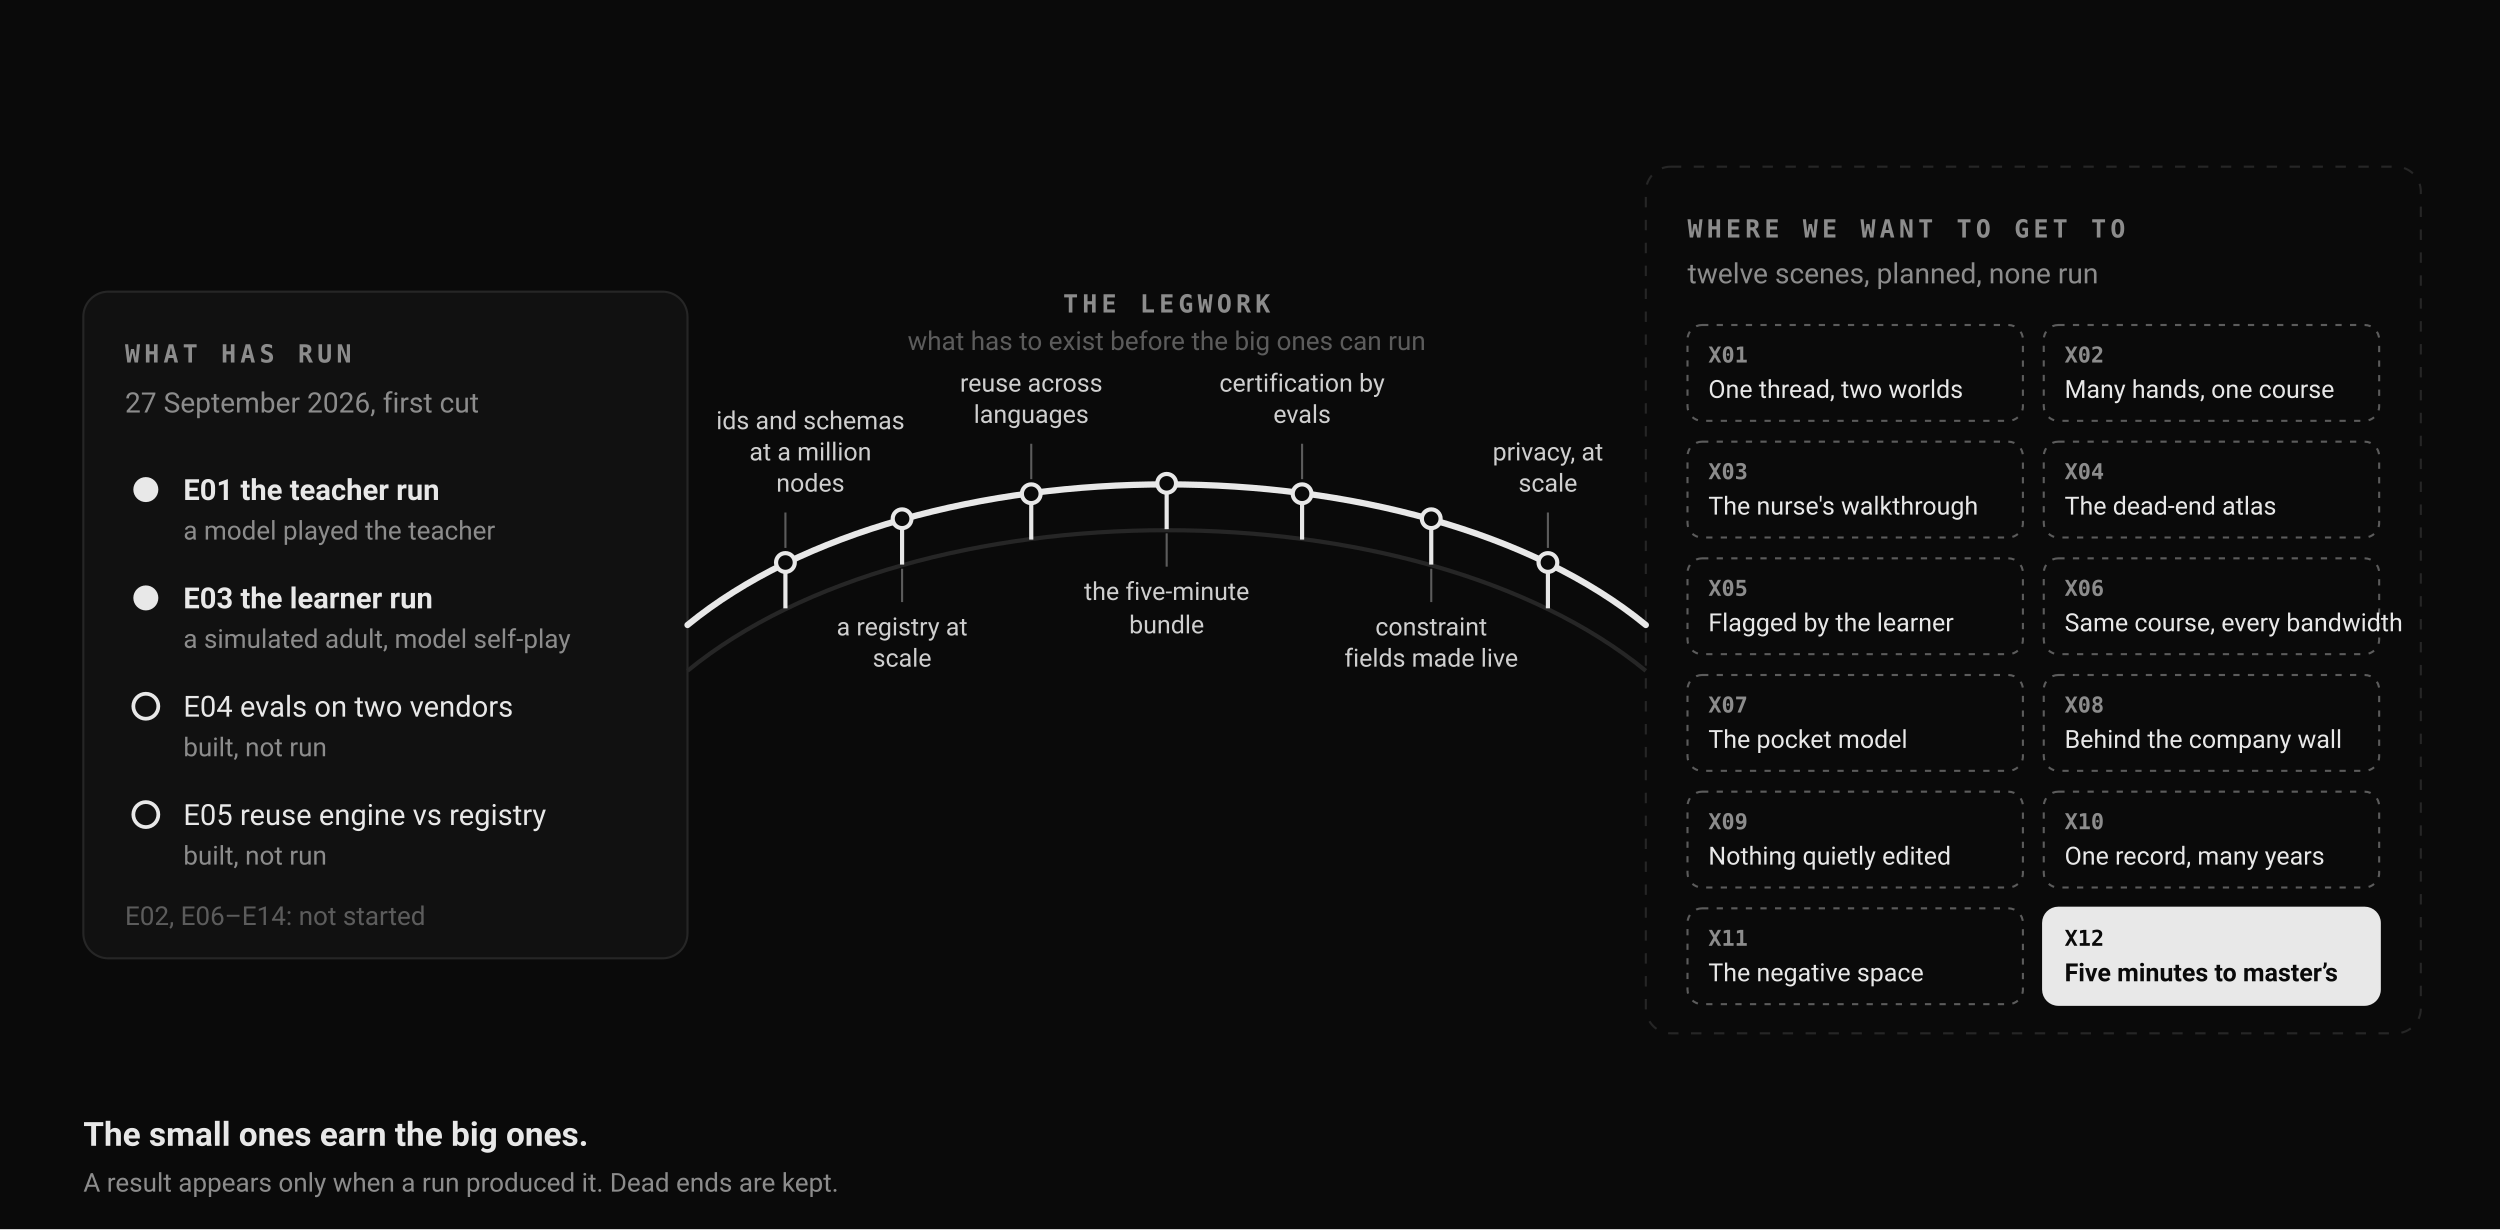
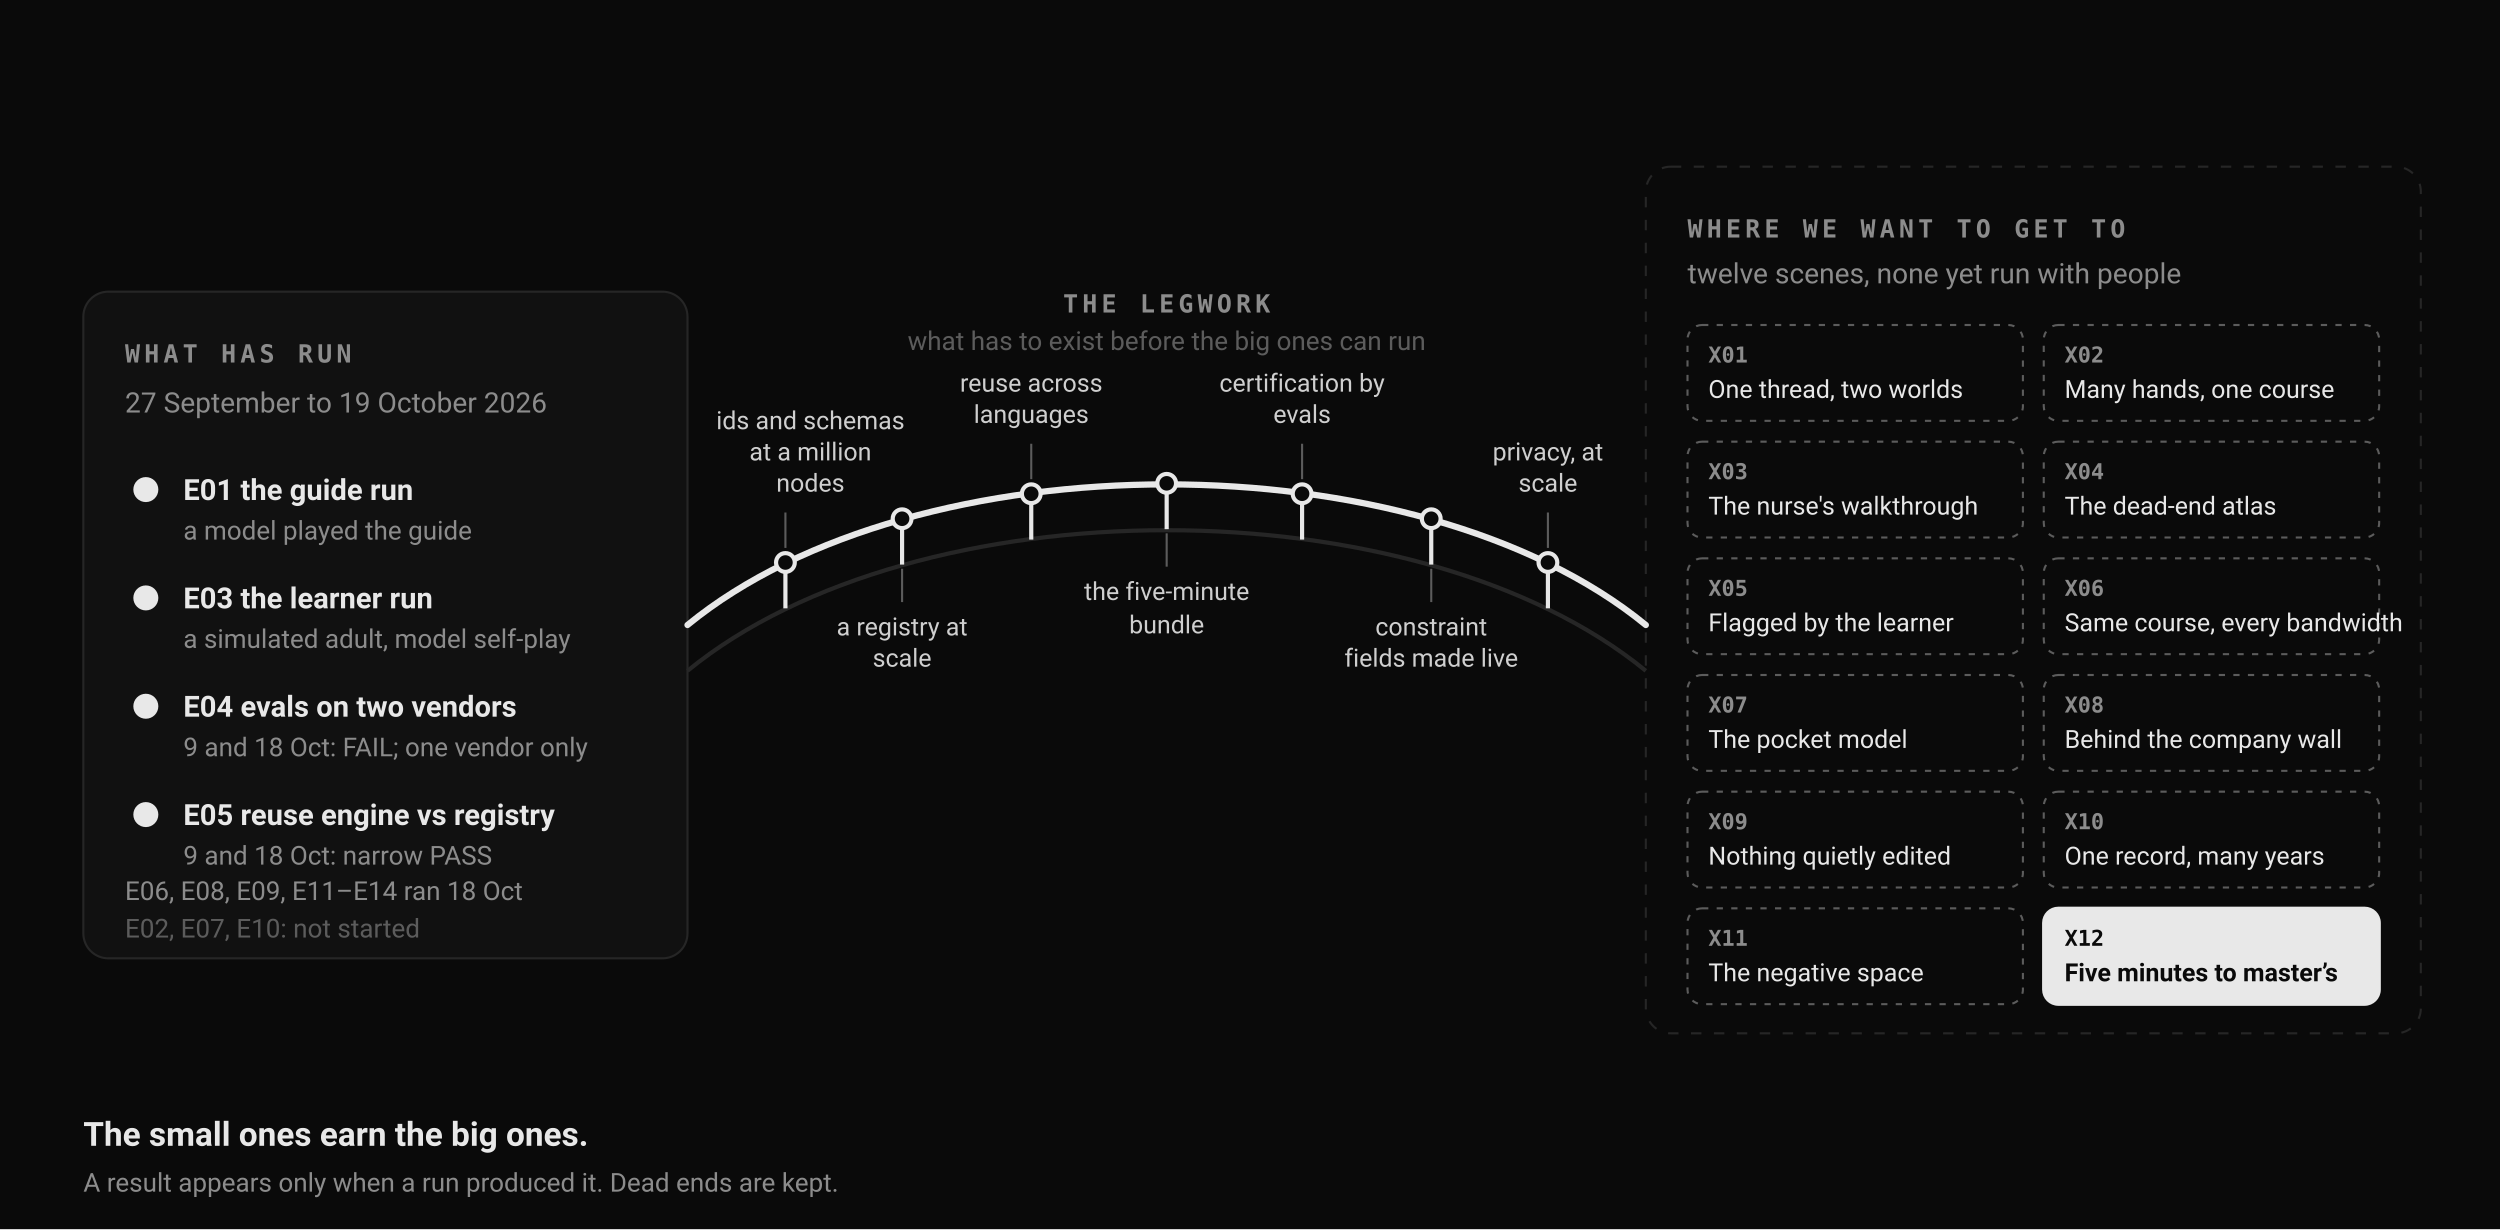
<svg xmlns="http://www.w3.org/2000/svg" viewBox="0 0 1200 590" width="1200" height="590" role="img" aria-labelledby="t d">
  <rect width="1200" height="590" fill="#0a0a0a" />
  <rect x="40" y="140" width="290" height="320" rx="12" fill="#111111" stroke="#262626" />
  <text x="60" y="174" font-family="ui-monospace, SFMono-Regular, Menlo, Consolas, monospace" font-size="12" fill="#8c8c8c" font-weight="600" text-anchor="start" letter-spacing="2">WHAT HAS RUN</text>
-   <text x="60" y="198" font-family="-apple-system, BlinkMacSystemFont, Segoe UI, Roboto, Helvetica Neue, Arial, sans-serif" font-size="13.5" fill="#8c8c8c" font-weight="400" text-anchor="start">27 September 2026, first cut</text>
+   <text x="60" y="198" font-family="-apple-system, BlinkMacSystemFont, Segoe UI, Roboto, Helvetica Neue, Arial, sans-serif" font-size="13.5" fill="#8c8c8c" font-weight="400" text-anchor="start">27 September to 19 October 2026</text>
  <circle cx="70" cy="235" r="6" fill="#e8e8e8" />
-   <text x="88" y="240" font-family="-apple-system, BlinkMacSystemFont, Segoe UI, Roboto, Helvetica Neue, Arial, sans-serif" font-size="14" fill="#e8e8e8" font-weight="600" text-anchor="start">E01  the teacher run</text>
-   <text x="88" y="259" font-family="-apple-system, BlinkMacSystemFont, Segoe UI, Roboto, Helvetica Neue, Arial, sans-serif" font-size="12.5" fill="#8c8c8c" font-weight="400" text-anchor="start">a model played the teacher</text>
+   <text x="88" y="240" font-family="-apple-system, BlinkMacSystemFont, Segoe UI, Roboto, Helvetica Neue, Arial, sans-serif" font-size="14" fill="#e8e8e8" font-weight="600" text-anchor="start">E01  the guide run</text>
+   <text x="88" y="259" font-family="-apple-system, BlinkMacSystemFont, Segoe UI, Roboto, Helvetica Neue, Arial, sans-serif" font-size="12.5" fill="#8c8c8c" font-weight="400" text-anchor="start">a model played the guide</text>
  <circle cx="70" cy="287" r="6" fill="#e8e8e8" />
  <text x="88" y="292" font-family="-apple-system, BlinkMacSystemFont, Segoe UI, Roboto, Helvetica Neue, Arial, sans-serif" font-size="14" fill="#e8e8e8" font-weight="600" text-anchor="start">E03  the learner run</text>
  <text x="88" y="311" font-family="-apple-system, BlinkMacSystemFont, Segoe UI, Roboto, Helvetica Neue, Arial, sans-serif" font-size="12.5" fill="#8c8c8c" font-weight="400" text-anchor="start">a simulated adult, model self-play</text>
-   <circle cx="70" cy="339" r="6" fill="none" stroke="#e8e8e8" stroke-width="1.8" />
-   <text x="88" y="344" font-family="-apple-system, BlinkMacSystemFont, Segoe UI, Roboto, Helvetica Neue, Arial, sans-serif" font-size="14" fill="#e8e8e8" font-weight="400" text-anchor="start">E04  evals on two vendors</text>
-   <text x="88" y="363" font-family="-apple-system, BlinkMacSystemFont, Segoe UI, Roboto, Helvetica Neue, Arial, sans-serif" font-size="12.5" fill="#8c8c8c" font-weight="400" text-anchor="start">built, not run</text>
-   <circle cx="70" cy="391" r="6" fill="none" stroke="#e8e8e8" stroke-width="1.8" />
-   <text x="88" y="396" font-family="-apple-system, BlinkMacSystemFont, Segoe UI, Roboto, Helvetica Neue, Arial, sans-serif" font-size="14" fill="#e8e8e8" font-weight="400" text-anchor="start">E05  reuse engine vs registry</text>
-   <text x="88" y="415" font-family="-apple-system, BlinkMacSystemFont, Segoe UI, Roboto, Helvetica Neue, Arial, sans-serif" font-size="12.5" fill="#8c8c8c" font-weight="400" text-anchor="start">built, not run</text>
-   <text x="60" y="444" font-family="-apple-system, BlinkMacSystemFont, Segoe UI, Roboto, Helvetica Neue, Arial, sans-serif" font-size="12.5" fill="#5c5c5c" font-weight="400" text-anchor="start">E02, E06–E14: not started</text>
+   <circle cx="70" cy="339" r="6" fill="#e8e8e8" />
+   <text x="88" y="344" font-family="-apple-system, BlinkMacSystemFont, Segoe UI, Roboto, Helvetica Neue, Arial, sans-serif" font-size="14" fill="#e8e8e8" font-weight="600" text-anchor="start">E04  evals on two vendors</text>
+   <text x="88" y="363" font-family="-apple-system, BlinkMacSystemFont, Segoe UI, Roboto, Helvetica Neue, Arial, sans-serif" font-size="12.5" fill="#8c8c8c" font-weight="400" text-anchor="start">9 and 18 Oct: FAIL; one vendor only</text>
+   <circle cx="70" cy="391" r="6" fill="#e8e8e8" />
+   <text x="88" y="396" font-family="-apple-system, BlinkMacSystemFont, Segoe UI, Roboto, Helvetica Neue, Arial, sans-serif" font-size="14" fill="#e8e8e8" font-weight="600" text-anchor="start">E05  reuse engine vs registry</text>
+   <text x="88" y="415" font-family="-apple-system, BlinkMacSystemFont, Segoe UI, Roboto, Helvetica Neue, Arial, sans-serif" font-size="12.5" fill="#8c8c8c" font-weight="400" text-anchor="start">9 and 18 Oct: narrow PASS</text>
+   <text x="60" y="432" font-family="-apple-system, BlinkMacSystemFont, Segoe UI, Roboto, Helvetica Neue, Arial, sans-serif" font-size="12.5" fill="#8c8c8c" font-weight="400" text-anchor="start">E06, E08, E09, E11–E14 ran 18 Oct</text>
+   <text x="60" y="450" font-family="-apple-system, BlinkMacSystemFont, Segoe UI, Roboto, Helvetica Neue, Arial, sans-serif" font-size="12.5" fill="#5c5c5c" font-weight="400" text-anchor="start">E02, E07, E10: not started</text>
  <rect x="790" y="80" width="372" height="416" rx="12" fill="none" stroke="#262626" stroke-dasharray="5 6" />
  <text x="810" y="114" font-family="ui-monospace, SFMono-Regular, Menlo, Consolas, monospace" font-size="12" fill="#8c8c8c" font-weight="600" text-anchor="start" letter-spacing="2">WHERE WE WANT TO GET TO</text>
-   <text x="810" y="136" font-family="-apple-system, BlinkMacSystemFont, Segoe UI, Roboto, Helvetica Neue, Arial, sans-serif" font-size="13.5" fill="#8c8c8c" font-weight="400" text-anchor="start">twelve scenes, planned, none run</text>
+   <text x="810" y="136" font-family="-apple-system, BlinkMacSystemFont, Segoe UI, Roboto, Helvetica Neue, Arial, sans-serif" font-size="13.5" fill="#8c8c8c" font-weight="400" text-anchor="start">twelve scenes, none yet run with people</text>
  <rect x="810" y="156" width="161" height="46" rx="7" fill="none" stroke="#5c5c5c" stroke-width="1" stroke-dasharray="3 4" />
  <text x="820" y="174" font-family="ui-monospace, SFMono-Regular, Menlo, Consolas, monospace" font-size="10.5" fill="#8c8c8c" font-weight="600" text-anchor="start">X01</text>
  <text x="820" y="191" font-family="-apple-system, BlinkMacSystemFont, Segoe UI, Roboto, Helvetica Neue, Arial, sans-serif" font-size="12" fill="#e8e8e8" font-weight="400" text-anchor="start">One thread, two worlds</text>
  <rect x="981" y="156" width="161" height="46" rx="7" fill="none" stroke="#5c5c5c" stroke-width="1" stroke-dasharray="3 4" />
  <text x="991" y="174" font-family="ui-monospace, SFMono-Regular, Menlo, Consolas, monospace" font-size="10.5" fill="#8c8c8c" font-weight="600" text-anchor="start">X02</text>
  <text x="991" y="191" font-family="-apple-system, BlinkMacSystemFont, Segoe UI, Roboto, Helvetica Neue, Arial, sans-serif" font-size="12" fill="#e8e8e8" font-weight="400" text-anchor="start">Many hands, one course</text>
  <rect x="810" y="212" width="161" height="46" rx="7" fill="none" stroke="#5c5c5c" stroke-width="1" stroke-dasharray="3 4" />
  <text x="820" y="230" font-family="ui-monospace, SFMono-Regular, Menlo, Consolas, monospace" font-size="10.5" fill="#8c8c8c" font-weight="600" text-anchor="start">X03</text>
  <text x="820" y="247" font-family="-apple-system, BlinkMacSystemFont, Segoe UI, Roboto, Helvetica Neue, Arial, sans-serif" font-size="12" fill="#e8e8e8" font-weight="400" text-anchor="start">The nurse's walkthrough</text>
  <rect x="981" y="212" width="161" height="46" rx="7" fill="none" stroke="#5c5c5c" stroke-width="1" stroke-dasharray="3 4" />
  <text x="991" y="230" font-family="ui-monospace, SFMono-Regular, Menlo, Consolas, monospace" font-size="10.5" fill="#8c8c8c" font-weight="600" text-anchor="start">X04</text>
  <text x="991" y="247" font-family="-apple-system, BlinkMacSystemFont, Segoe UI, Roboto, Helvetica Neue, Arial, sans-serif" font-size="12" fill="#e8e8e8" font-weight="400" text-anchor="start">The dead-end atlas</text>
  <rect x="810" y="268" width="161" height="46" rx="7" fill="none" stroke="#5c5c5c" stroke-width="1" stroke-dasharray="3 4" />
  <text x="820" y="286" font-family="ui-monospace, SFMono-Regular, Menlo, Consolas, monospace" font-size="10.5" fill="#8c8c8c" font-weight="600" text-anchor="start">X05</text>
  <text x="820" y="303" font-family="-apple-system, BlinkMacSystemFont, Segoe UI, Roboto, Helvetica Neue, Arial, sans-serif" font-size="12" fill="#e8e8e8" font-weight="400" text-anchor="start">Flagged by the learner</text>
  <rect x="981" y="268" width="161" height="46" rx="7" fill="none" stroke="#5c5c5c" stroke-width="1" stroke-dasharray="3 4" />
  <text x="991" y="286" font-family="ui-monospace, SFMono-Regular, Menlo, Consolas, monospace" font-size="10.5" fill="#8c8c8c" font-weight="600" text-anchor="start">X06</text>
  <text x="991" y="303" font-family="-apple-system, BlinkMacSystemFont, Segoe UI, Roboto, Helvetica Neue, Arial, sans-serif" font-size="12" fill="#e8e8e8" font-weight="400" text-anchor="start">Same course, every bandwidth</text>
  <rect x="810" y="324" width="161" height="46" rx="7" fill="none" stroke="#5c5c5c" stroke-width="1" stroke-dasharray="3 4" />
  <text x="820" y="342" font-family="ui-monospace, SFMono-Regular, Menlo, Consolas, monospace" font-size="10.5" fill="#8c8c8c" font-weight="600" text-anchor="start">X07</text>
  <text x="820" y="359" font-family="-apple-system, BlinkMacSystemFont, Segoe UI, Roboto, Helvetica Neue, Arial, sans-serif" font-size="12" fill="#e8e8e8" font-weight="400" text-anchor="start">The pocket model</text>
  <rect x="981" y="324" width="161" height="46" rx="7" fill="none" stroke="#5c5c5c" stroke-width="1" stroke-dasharray="3 4" />
  <text x="991" y="342" font-family="ui-monospace, SFMono-Regular, Menlo, Consolas, monospace" font-size="10.5" fill="#8c8c8c" font-weight="600" text-anchor="start">X08</text>
  <text x="991" y="359" font-family="-apple-system, BlinkMacSystemFont, Segoe UI, Roboto, Helvetica Neue, Arial, sans-serif" font-size="12" fill="#e8e8e8" font-weight="400" text-anchor="start">Behind the company wall</text>
  <rect x="810" y="380" width="161" height="46" rx="7" fill="none" stroke="#5c5c5c" stroke-width="1" stroke-dasharray="3 4" />
  <text x="820" y="398" font-family="ui-monospace, SFMono-Regular, Menlo, Consolas, monospace" font-size="10.5" fill="#8c8c8c" font-weight="600" text-anchor="start">X09</text>
  <text x="820" y="415" font-family="-apple-system, BlinkMacSystemFont, Segoe UI, Roboto, Helvetica Neue, Arial, sans-serif" font-size="12" fill="#e8e8e8" font-weight="400" text-anchor="start">Nothing quietly edited</text>
  <rect x="981" y="380" width="161" height="46" rx="7" fill="none" stroke="#5c5c5c" stroke-width="1" stroke-dasharray="3 4" />
  <text x="991" y="398" font-family="ui-monospace, SFMono-Regular, Menlo, Consolas, monospace" font-size="10.5" fill="#8c8c8c" font-weight="600" text-anchor="start">X10</text>
  <text x="991" y="415" font-family="-apple-system, BlinkMacSystemFont, Segoe UI, Roboto, Helvetica Neue, Arial, sans-serif" font-size="12" fill="#e8e8e8" font-weight="400" text-anchor="start">One record, many years</text>
  <rect x="810" y="436" width="161" height="46" rx="7" fill="none" stroke="#5c5c5c" stroke-width="1" stroke-dasharray="3 4" />
  <text x="820" y="454" font-family="ui-monospace, SFMono-Regular, Menlo, Consolas, monospace" font-size="10.5" fill="#8c8c8c" font-weight="600" text-anchor="start">X11</text>
  <text x="820" y="471" font-family="-apple-system, BlinkMacSystemFont, Segoe UI, Roboto, Helvetica Neue, Arial, sans-serif" font-size="12" fill="#e8e8e8" font-weight="400" text-anchor="start">The negative space</text>
  <rect x="981" y="436" width="161" height="46" rx="7" fill="#e8e8e8" stroke="#e8e8e8" stroke-width="1.6" stroke-dasharray="none" />
  <text x="991" y="454" font-family="ui-monospace, SFMono-Regular, Menlo, Consolas, monospace" font-size="10.5" fill="#0a0a0a" font-weight="600" text-anchor="start">X12</text>
  <text x="991" y="471" font-family="-apple-system, BlinkMacSystemFont, Segoe UI, Roboto, Helvetica Neue, Arial, sans-serif" font-size="12" fill="#0a0a0a" font-weight="600" text-anchor="start">Five minutes to master’s</text>
  <path d="M330 300 C 440 210, 680 210, 790 300" fill="none" stroke="#e8e8e8" stroke-width="3" stroke-linecap="round" />
  <path d="M330 322 C 440 232, 680 232, 790 322" fill="none" stroke="#262626" stroke-width="2" />
  <text x="560" y="150" font-family="ui-monospace, SFMono-Regular, Menlo, Consolas, monospace" font-size="12" fill="#8c8c8c" font-weight="600" text-anchor="middle" letter-spacing="2">THE LEGWORK</text>
  <text x="560" y="168" font-family="-apple-system, BlinkMacSystemFont, Segoe UI, Roboto, Helvetica Neue, Arial, sans-serif" font-size="12.5" fill="#5c5c5c" font-weight="400" text-anchor="middle">what has to exist before the big ones can run</text>
  <line x1="377" y1="270" x2="377" y2="292" stroke="#e8e8e8" stroke-width="2" />
  <circle cx="377" cy="270" r="4.5" fill="#0a0a0a" stroke="#e8e8e8" stroke-width="2" />
  <line x1="377" y1="263" x2="377" y2="246" stroke="#5c5c5c" stroke-width="1" />
  <text x="389" y="206" font-family="-apple-system, BlinkMacSystemFont, Segoe UI, Roboto, Helvetica Neue, Arial, sans-serif" font-size="12" fill="#cfcfcf" font-weight="400" text-anchor="middle">ids and schemas</text>
  <text x="389" y="221" font-family="-apple-system, BlinkMacSystemFont, Segoe UI, Roboto, Helvetica Neue, Arial, sans-serif" font-size="12" fill="#cfcfcf" font-weight="400" text-anchor="middle">at a million</text>
  <text x="389" y="236" font-family="-apple-system, BlinkMacSystemFont, Segoe UI, Roboto, Helvetica Neue, Arial, sans-serif" font-size="12" fill="#cfcfcf" font-weight="400" text-anchor="middle">nodes</text>
  <line x1="433" y1="249" x2="433" y2="271" stroke="#e8e8e8" stroke-width="2" />
  <circle cx="433" cy="249" r="4.5" fill="#0a0a0a" stroke="#e8e8e8" stroke-width="2" />
  <line x1="433" y1="273" x2="433" y2="289" stroke="#5c5c5c" stroke-width="1" />
  <text x="433" y="305" font-family="-apple-system, BlinkMacSystemFont, Segoe UI, Roboto, Helvetica Neue, Arial, sans-serif" font-size="12" fill="#cfcfcf" font-weight="400" text-anchor="middle">a registry at</text>
  <text x="433" y="320" font-family="-apple-system, BlinkMacSystemFont, Segoe UI, Roboto, Helvetica Neue, Arial, sans-serif" font-size="12" fill="#cfcfcf" font-weight="400" text-anchor="middle">scale</text>
  <line x1="495" y1="237" x2="495" y2="259" stroke="#e8e8e8" stroke-width="2" />
  <circle cx="495" cy="237" r="4.5" fill="#0a0a0a" stroke="#e8e8e8" stroke-width="2" />
  <line x1="495" y1="230" x2="495" y2="213" stroke="#5c5c5c" stroke-width="1" />
  <text x="495" y="188" font-family="-apple-system, BlinkMacSystemFont, Segoe UI, Roboto, Helvetica Neue, Arial, sans-serif" font-size="12" fill="#cfcfcf" font-weight="400" text-anchor="middle">reuse across</text>
  <text x="495" y="203" font-family="-apple-system, BlinkMacSystemFont, Segoe UI, Roboto, Helvetica Neue, Arial, sans-serif" font-size="12" fill="#cfcfcf" font-weight="400" text-anchor="middle">languages</text>
  <line x1="560" y1="232" x2="560" y2="254" stroke="#e8e8e8" stroke-width="2" />
  <circle cx="560" cy="232" r="4.5" fill="#0a0a0a" stroke="#e8e8e8" stroke-width="2" />
  <line x1="560" y1="256" x2="560" y2="272" stroke="#5c5c5c" stroke-width="1" />
  <text x="560" y="288" font-family="-apple-system, BlinkMacSystemFont, Segoe UI, Roboto, Helvetica Neue, Arial, sans-serif" font-size="12" fill="#cfcfcf" font-weight="400" text-anchor="middle">the five-minute</text>
  <text x="560" y="304" font-family="-apple-system, BlinkMacSystemFont, Segoe UI, Roboto, Helvetica Neue, Arial, sans-serif" font-size="12" fill="#cfcfcf" font-weight="400" text-anchor="middle">bundle</text>
  <line x1="625" y1="237" x2="625" y2="259" stroke="#e8e8e8" stroke-width="2" />
  <circle cx="625" cy="237" r="4.5" fill="#0a0a0a" stroke="#e8e8e8" stroke-width="2" />
  <line x1="625" y1="230" x2="625" y2="213" stroke="#5c5c5c" stroke-width="1" />
  <text x="625" y="188" font-family="-apple-system, BlinkMacSystemFont, Segoe UI, Roboto, Helvetica Neue, Arial, sans-serif" font-size="12" fill="#cfcfcf" font-weight="400" text-anchor="middle">certification by</text>
  <text x="625" y="203" font-family="-apple-system, BlinkMacSystemFont, Segoe UI, Roboto, Helvetica Neue, Arial, sans-serif" font-size="12" fill="#cfcfcf" font-weight="400" text-anchor="middle">evals</text>
  <line x1="687" y1="249" x2="687" y2="271" stroke="#e8e8e8" stroke-width="2" />
  <circle cx="687" cy="249" r="4.5" fill="#0a0a0a" stroke="#e8e8e8" stroke-width="2" />
  <line x1="687" y1="273" x2="687" y2="289" stroke="#5c5c5c" stroke-width="1" />
  <text x="687" y="305" font-family="-apple-system, BlinkMacSystemFont, Segoe UI, Roboto, Helvetica Neue, Arial, sans-serif" font-size="12" fill="#cfcfcf" font-weight="400" text-anchor="middle">constraint</text>
  <text x="687" y="320" font-family="-apple-system, BlinkMacSystemFont, Segoe UI, Roboto, Helvetica Neue, Arial, sans-serif" font-size="12" fill="#cfcfcf" font-weight="400" text-anchor="middle">fields made live</text>
  <line x1="743" y1="270" x2="743" y2="292" stroke="#e8e8e8" stroke-width="2" />
  <circle cx="743" cy="270" r="4.5" fill="#0a0a0a" stroke="#e8e8e8" stroke-width="2" />
  <line x1="743" y1="263" x2="743" y2="246" stroke="#5c5c5c" stroke-width="1" />
  <text x="743" y="221" font-family="-apple-system, BlinkMacSystemFont, Segoe UI, Roboto, Helvetica Neue, Arial, sans-serif" font-size="12" fill="#cfcfcf" font-weight="400" text-anchor="middle">privacy, at</text>
  <text x="743" y="236" font-family="-apple-system, BlinkMacSystemFont, Segoe UI, Roboto, Helvetica Neue, Arial, sans-serif" font-size="12" fill="#cfcfcf" font-weight="400" text-anchor="middle">scale</text>
  <text x="40" y="550" font-family="-apple-system, BlinkMacSystemFont, Segoe UI, Roboto, Helvetica Neue, Arial, sans-serif" font-size="16" fill="#e8e8e8" font-weight="600" text-anchor="start">The small ones earn the big ones.</text>
  <text x="40" y="572" font-family="-apple-system, BlinkMacSystemFont, Segoe UI, Roboto, Helvetica Neue, Arial, sans-serif" font-size="12.5" fill="#8c8c8c" font-weight="400" text-anchor="start">A result appears only when a run produced it. Dead ends are kept.</text>
</svg>
